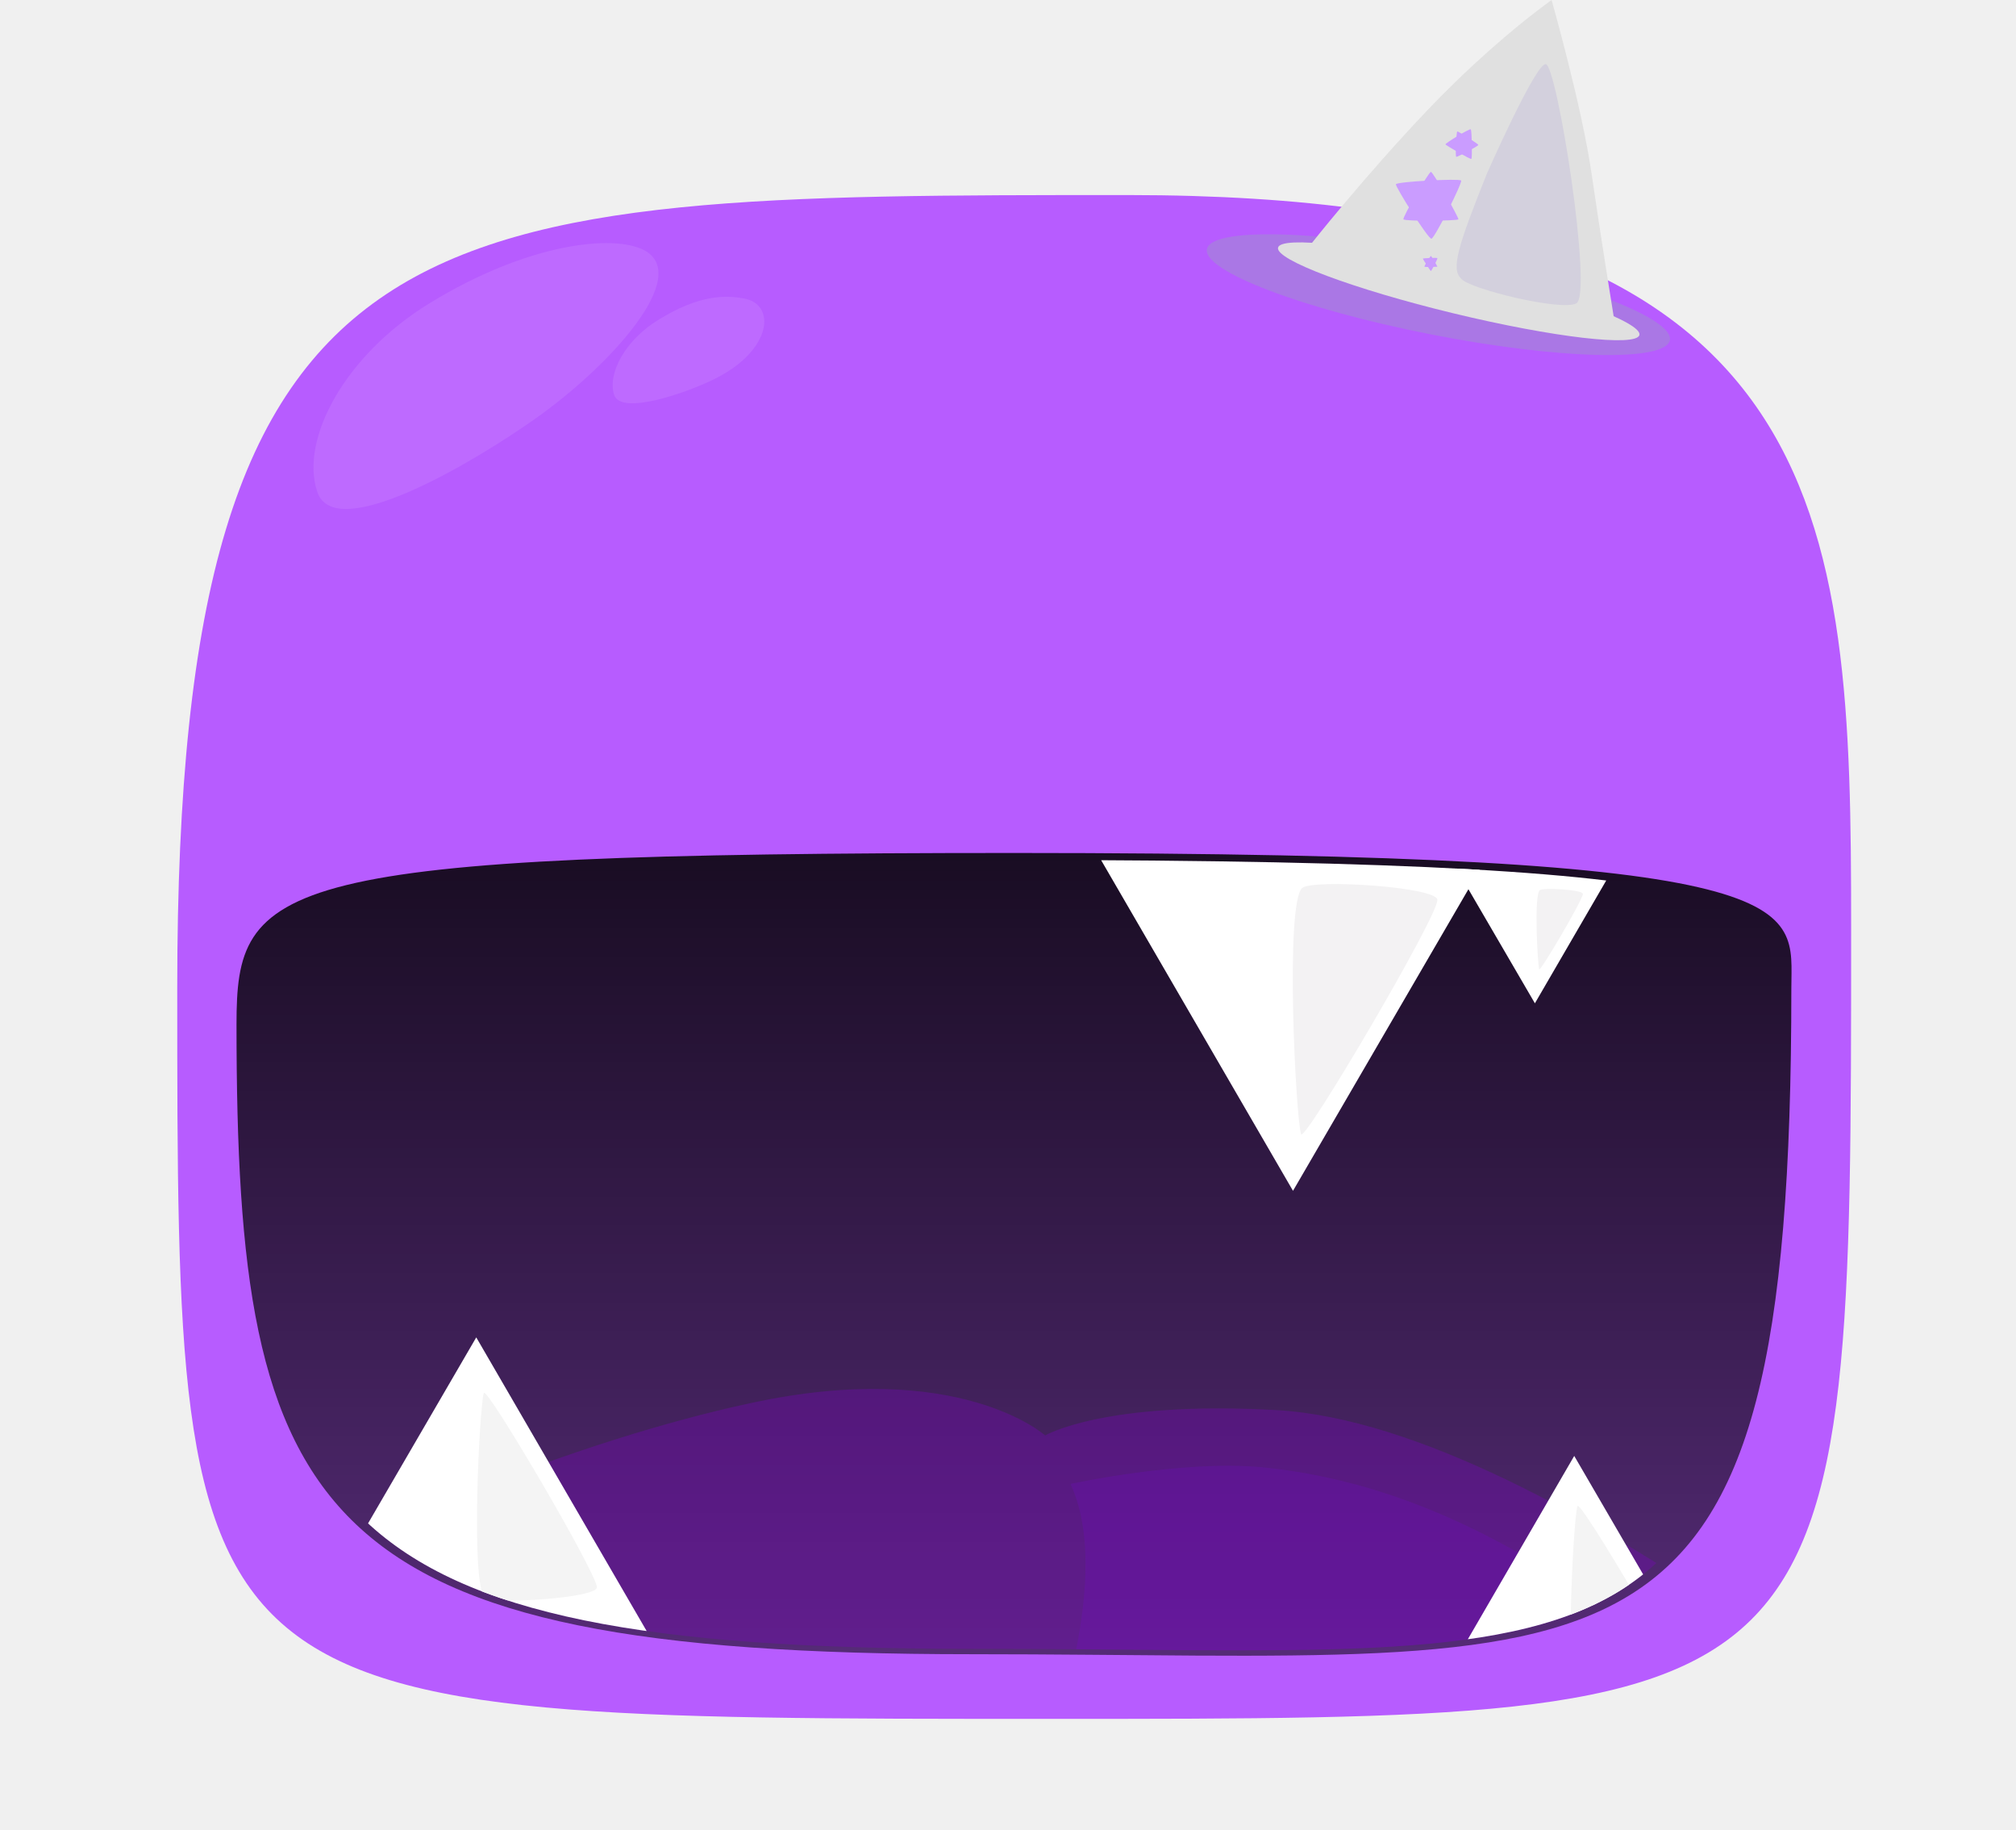
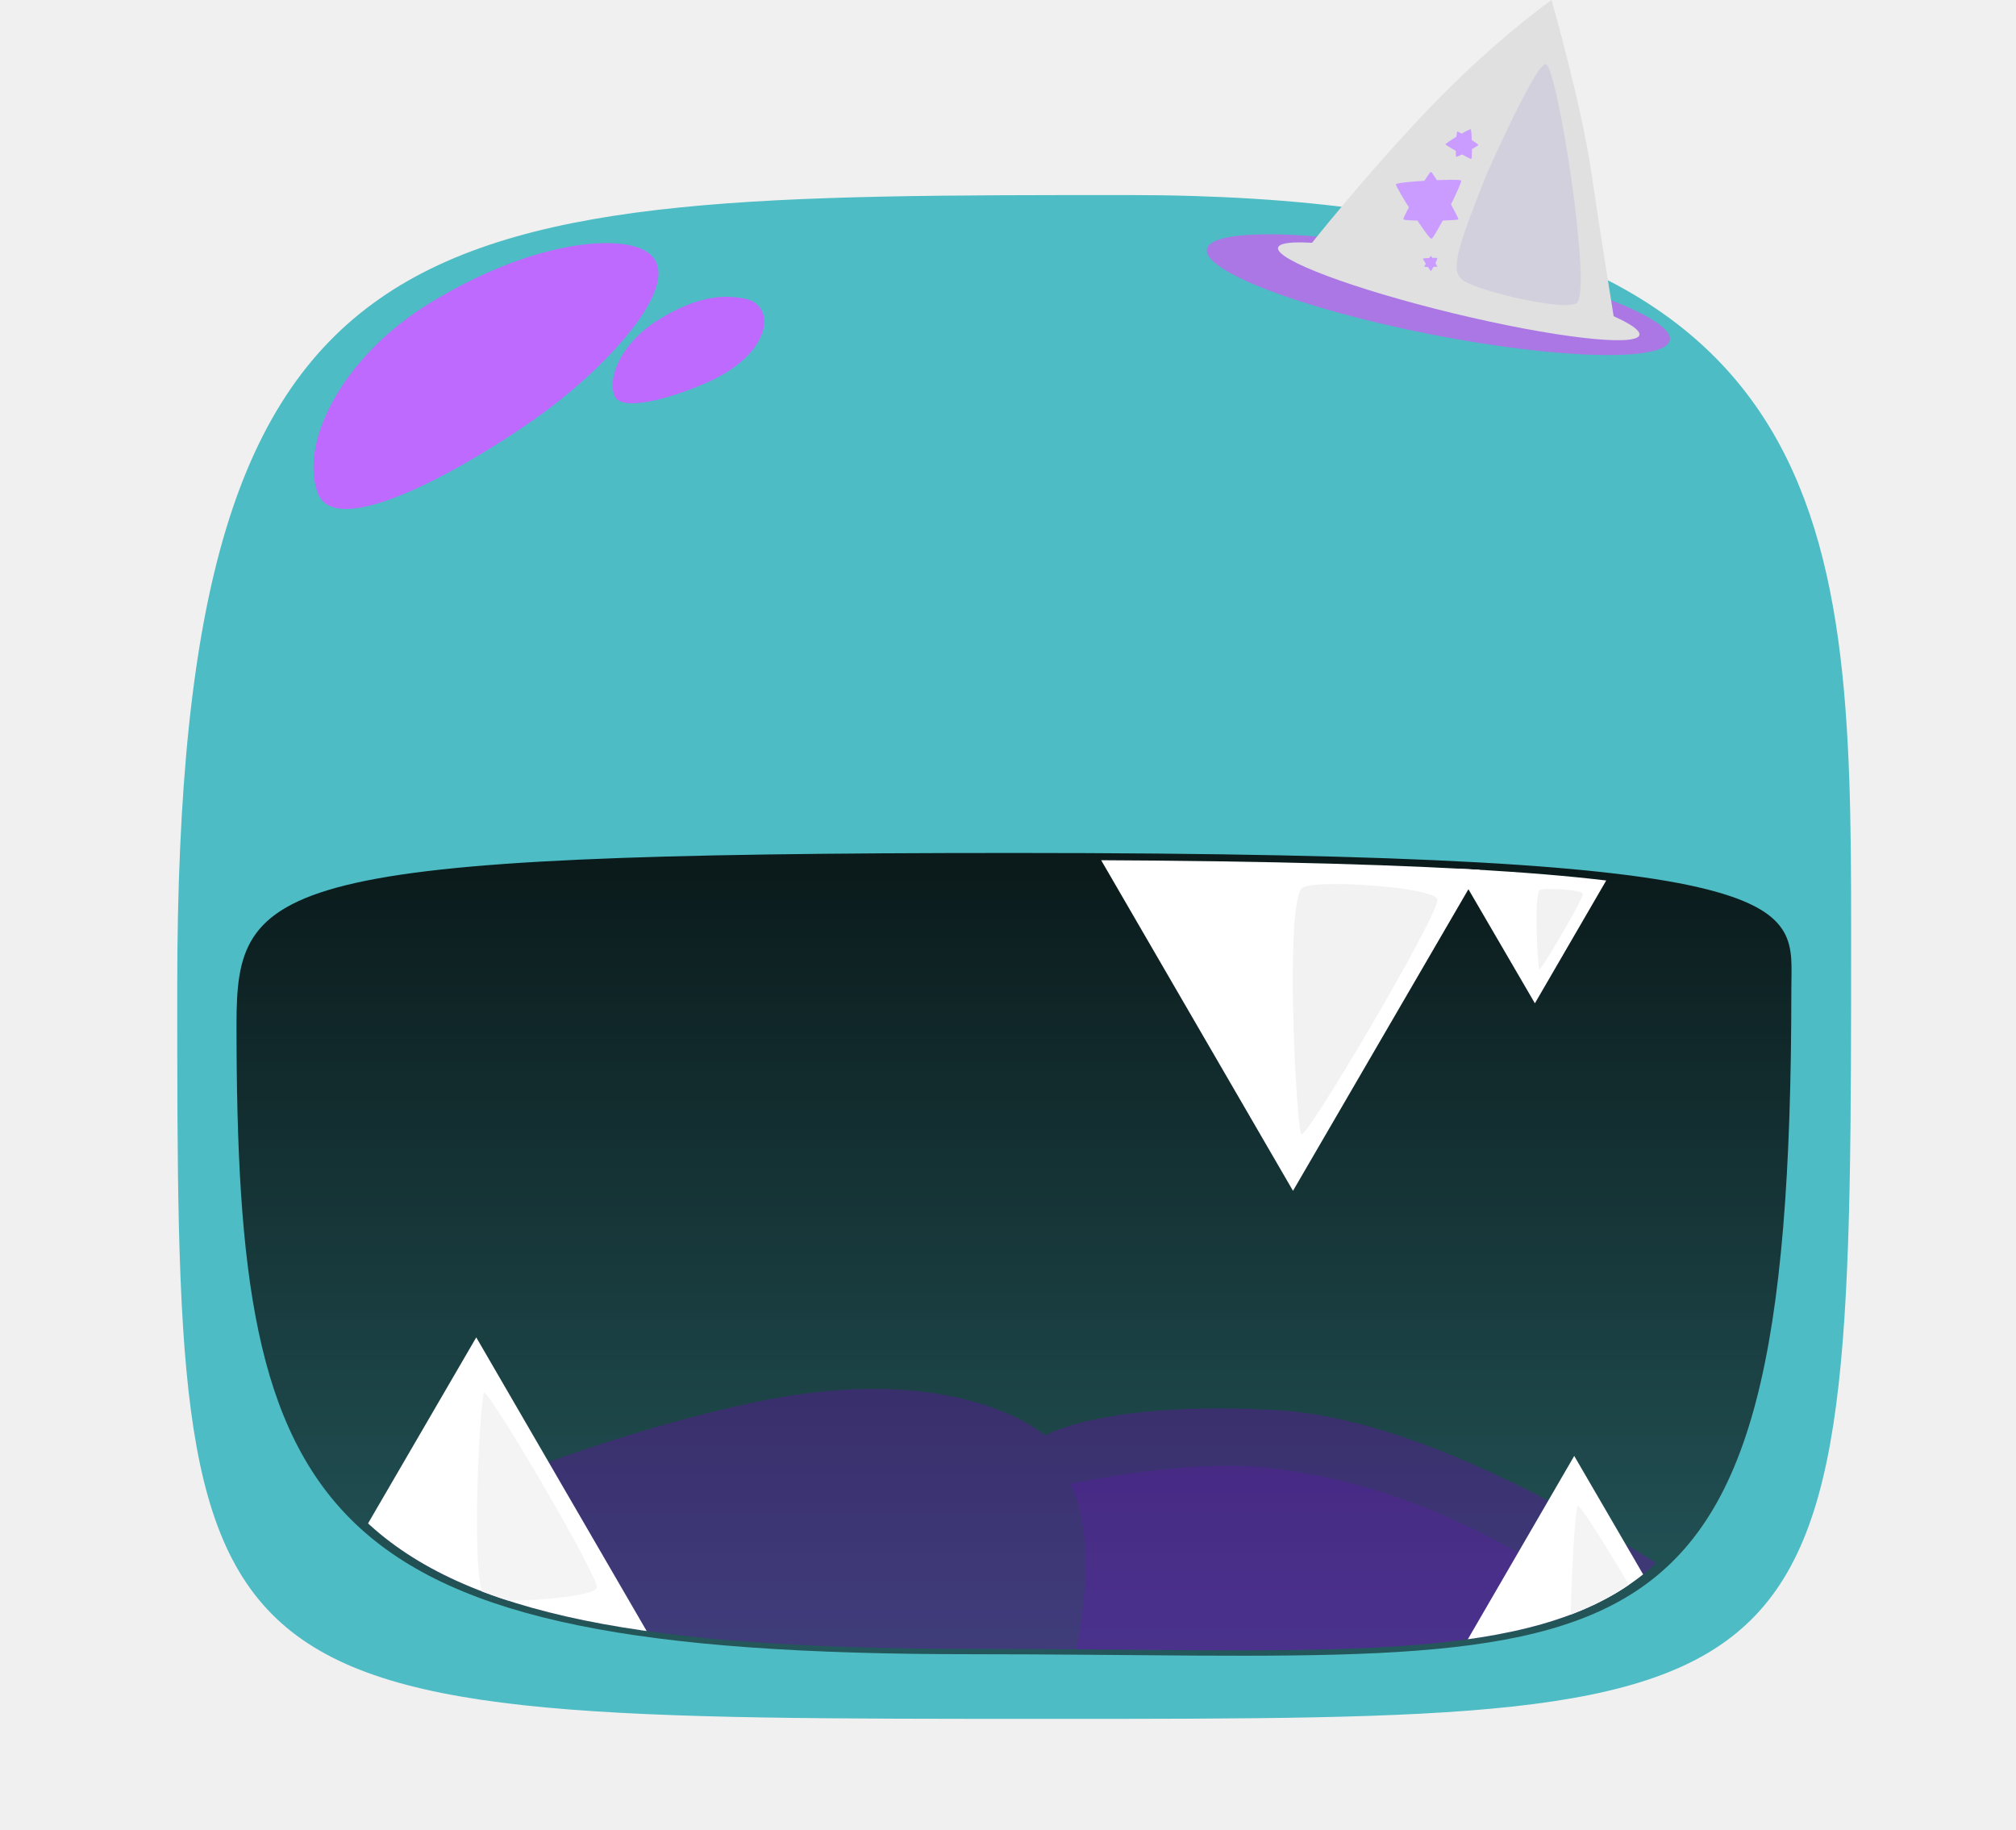
<svg xmlns="http://www.w3.org/2000/svg" xmlns:xlink="http://www.w3.org/1999/xlink" width="374.2" height="339.6" viewBox="0 0 374.2 339.6">
-   <path fill="#B75CFF" d="M194.9 319c-162 0-162 0-162-135.8 0-147 44.7-147 176.5-147S343.6 95.4 343.6 172c0 147 0 147-148.7 147z" />
+   <path fill="#4ebcc4" d="M194.9 319c-162 0-162 0-162-135.8 0-147 44.7-147 176.5-147S343.6 95.4 343.6 172c0 147 0 147-148.7 147z" />
  <path fill="#BE6AFF" d="M79.7 56.3c18.4-11.3 34.2-12.8 39.8-9.9 9.1 4.7-6.4 21.6-20 31.2-11.4 8.1-37.3 23.5-40.6 13.7-3.3-9.7 5.1-25.4 20.8-35zM122.3 59.3c7.3-4.5 12.2-4.6 15.8-3.9 5.9 1 5.4 9.5-5.4 14.9-5 2.5-17.4 6.9-18.7 3-1.3-3.9 2-10.2 8.3-14z" />
  <g>
    <ellipse transform="matrix(.981 .193 -.193 .981 15.64 -50.604)" fill="#AA77E5" cx="266.997" cy="54.802" rx="43.796" ry="7.5" />
    <ellipse transform="matrix(.972 .235 -.235 .972 20.233 -62.046)" fill="#E0E0E0" cx="270.797" cy="53.984" rx="34.504" ry="4.2" />
    <path fill="#E0E0E0" d="M243.1 45.6s10-12.7 21.9-25.2C277.4 7.4 288 0 288 0s5.6 19.7 7.4 32.1 4.2 27.1 4.2 27.1" />
    <path fill="#D3D0DD" d="M271.2 51.7c-1.9-1.8-.6-6 4.8-19.5 0 0 9-20.4 10.9-20.3 2.1 0 8.8 42.7 5.7 44.4-2.8 1.5-20-2.7-21.4-4.6" />
    <g fill="#CA9CFF">
      <path d="M260.5 40.7c-.2-.4 4.7-8.8 5.1-8.8s5.2 8.5 5.1 8.8c-.2.3-10 .4-10.2 0z" />
      <path d="M259.1 34.2c.1-.5 11.8-1.1 12.1-.7.3.4-4.9 10.7-5.5 10.8-.6.1-6.7-9.6-6.6-10.1z" />
    </g>
    <g fill="#CA9CFF">
      <path d="M264.4 49.5c-.1-.1 1.1-2 1.2-2s1.2 1.9 1.2 2c-.1 0-2.3.1-2.4 0z" />
      <path d="M264.1 48c0-.1 2.7-.2 2.7-.1.1.1-1.1 2.4-1.2 2.4s-1.5-2.2-1.5-2.3z" />
    </g>
    <g fill="#CA9CFF">
      <path d="M270.3 29.1c-.2-.1 0-4.6.2-4.7.1-.1 3.9 2.3 3.9 2.5s-3.9 2.3-4.1 2.2z" />
      <path d="M268.3 26.8c-.1-.2 4.5-3 4.7-2.8s.3 5.4.1 5.5c-.2.1-4.7-2.5-4.8-2.7z" />
    </g>
  </g>
  <g>
    <linearGradient id="a" gradientUnits="userSpaceOnUse" x1="747.719" y1="780.278" x2="747.719" y2="553.445" gradientTransform="translate(-559.5 -411.4)">
      <stop offset="0" stop-opacity=".4" />
      <stop offset="1" stop-opacity=".9" />
    </linearGradient>
    <path fill="url(#a)" d="M188.3 158.3c150.5 0 144.2 9.6 144.2 25.2 0 135.7-29.7 123.5-152.2 123.5S43.9 281.9 43.9 190.1c0-26.5 6.2-31.8 144.4-31.8z" />
    <defs>
      <path id="b" d="M188.1 159.6c148.2 0 142.1 9.5 142.1 24.8 0 133.7-29.3 121.6-149.9 121.6S45.9 281.2 45.9 190.9c0-26.1 6.2-31.3 142.2-31.3z" />
    </defs>
    <clipPath id="c">
      <use xlink:href="#b" overflow="visible" />
    </clipPath>
    <path opacity=".32" clip-path="url(#c)" fill="#7A04BF" d="M-3.5 322s77-47.4 142.8-61.6c38.7-8.4 54.7 6 54.7 6s10.9-6.5 43-4.7c51.8 3 132 74.1 132 74.1L-3.5 322z" />
    <defs>
      <path id="d" d="M188.1 159.6c148.2 0 142.1 9.5 142.1 24.8 0 133.7-29.3 121.6-149.9 121.6S45.9 281.2 45.9 190.9c0-26.1 6.2-31.3 142.2-31.3z" />
    </defs>
    <clipPath id="e">
      <use xlink:href="#d" overflow="visible" />
    </clipPath>
    <path opacity=".17" clip-path="url(#e)" fill="#7E00E4" d="M198.7 275.4s20.6-4.5 35.5-3.1c31.8 3.1 55.6 20.3 70.1 30.6 26.6 19-6.3 24.4-6.3 24.4l-105 1.6s14.4-34.9 5.7-53.5z" />
    <defs>
      <path id="f" d="M188.1 159.6c148.2 0 142.1 9.5 142.1 24.8 0 133.7-29.3 121.6-149.9 121.6S45.9 281.2 45.9 190.9c0-26.1 6.2-31.3 142.2-31.3z" />
    </defs>
    <clipPath id="g">
      <use xlink:href="#f" overflow="visible" />
    </clipPath>
    <g clip-path="url(#g)">
      <path fill="#FFF" d="M45.7 321.6l42.7-73.4 42.6 73.4" />
    </g>
    <defs>
      <path id="h" d="M188.1 159.6c148.2 0 142.1 9.5 142.1 24.8 0 133.7-29.3 121.6-149.9 121.6S45.9 281.2 45.9 190.9c0-26.1 6.2-31.3 142.2-31.3z" />
    </defs>
    <clipPath id="i">
      <use xlink:href="#h" overflow="visible" />
    </clipPath>
    <g clip-path="url(#i)">
      <path fill="#FFF" d="M249.6 343.6l42.6-73.4 42.7 73.4" />
    </g>
    <g>
      <defs>
        <path id="j" d="M188.1 159.6c148.2 0 142.1 9.5 142.1 24.8 0 133.7-29.3 121.6-149.9 121.6S45.9 281.2 45.9 190.9c0-26.1 6.2-31.3 142.2-31.3z" />
      </defs>
      <clipPath id="k">
        <use xlink:href="#j" overflow="visible" />
      </clipPath>
      <g clip-path="url(#k)">
        <path fill="#FFF" d="M317.2 130.6l-32.3 55.6-32.4-55.6" />
      </g>
    </g>
    <g>
      <defs>
        <path id="l" d="M188.1 159.6c148.2 0 142.1 9.5 142.1 24.8 0 133.7-29.3 121.6-149.9 121.6S45.9 281.2 45.9 190.9c0-26.1 6.2-31.3 142.2-31.3z" />
      </defs>
      <clipPath id="m">
        <use xlink:href="#l" overflow="visible" />
      </clipPath>
      <g clip-path="url(#m)">
        <path fill="#FFF" d="M282.7 147.6L240 221l-42.6-73.4" />
      </g>
    </g>
    <g>
      <defs>
        <path id="n" d="M188.1 159.6c148.2 0 142.1 9.5 142.1 24.8 0 133.7-29.3 121.6-149.9 121.6S45.9 281.2 45.9 190.9c0-26.1 6.2-31.3 142.2-31.3z" />
      </defs>
      <clipPath id="o">
        <use xlink:href="#n" overflow="visible" />
      </clipPath>
      <g clip-path="url(#o)">
        <path fill="#F3F2F3" d="M266.8 167c.2 2.9-24.7 45.2-25.3 43.5-1-3.1-3-42.8.2-45.7 2-1.7 25-.2 25.1 2.2z" />
      </g>
    </g>
    <g>
      <defs>
        <path id="p" d="M188.1 159.6c148.2 0 142.1 9.5 142.1 24.8 0 133.7-29.3 121.6-149.9 121.6S45.9 281.2 45.9 190.9c0-26.1 6.2-31.3 142.2-31.3z" />
      </defs>
      <clipPath id="q">
        <use xlink:href="#p" overflow="visible" />
      </clipPath>
      <g clip-path="url(#q)">
        <path fill="#F3F2F3" d="M293.8 165.9c.1.9-7.9 14.5-8.1 14-.3-1-1-13.7.1-14.7.6-.5 8-.1 8 .7z" />
      </g>
    </g>
    <g>
      <defs>
        <path id="r" d="M188.1 159.6c148.2 0 142.1 9.5 142.1 24.8 0 133.7-29.3 121.6-149.9 121.6S45.9 281.2 45.9 190.9c0-26.1 6.2-31.3 142.2-31.3z" />
      </defs>
      <clipPath id="s">
        <use xlink:href="#r" overflow="visible" />
      </clipPath>
      <g clip-path="url(#s)">
        <path fill="#F4F4F4" d="M110.8 294.6c.1-2.4-20.5-37.5-21-36.1-.8 2.6-2.5 35.5.2 38 1.6 1.3 20.7.1 20.8-1.9z" />
      </g>
    </g>
    <g>
      <defs>
        <path id="t" d="M188.1 159.6c148.2 0 142.1 9.5 142.1 24.8 0 133.7-29.3 121.6-149.9 121.6S45.9 281.2 45.9 190.9c0-26.1 6.2-31.3 142.2-31.3z" />
      </defs>
      <clipPath id="u">
        <use xlink:href="#t" overflow="visible" />
      </clipPath>
      <path clip-path="url(#u)" fill="#F4F4F4" d="M313.8 315.6c.1-2.4-20.5-37.5-21-36.1-.8 2.6-2.5 35.5.2 38 1.6 1.3 20.7.1 20.8-1.9z" />
    </g>
  </g>
</svg>
